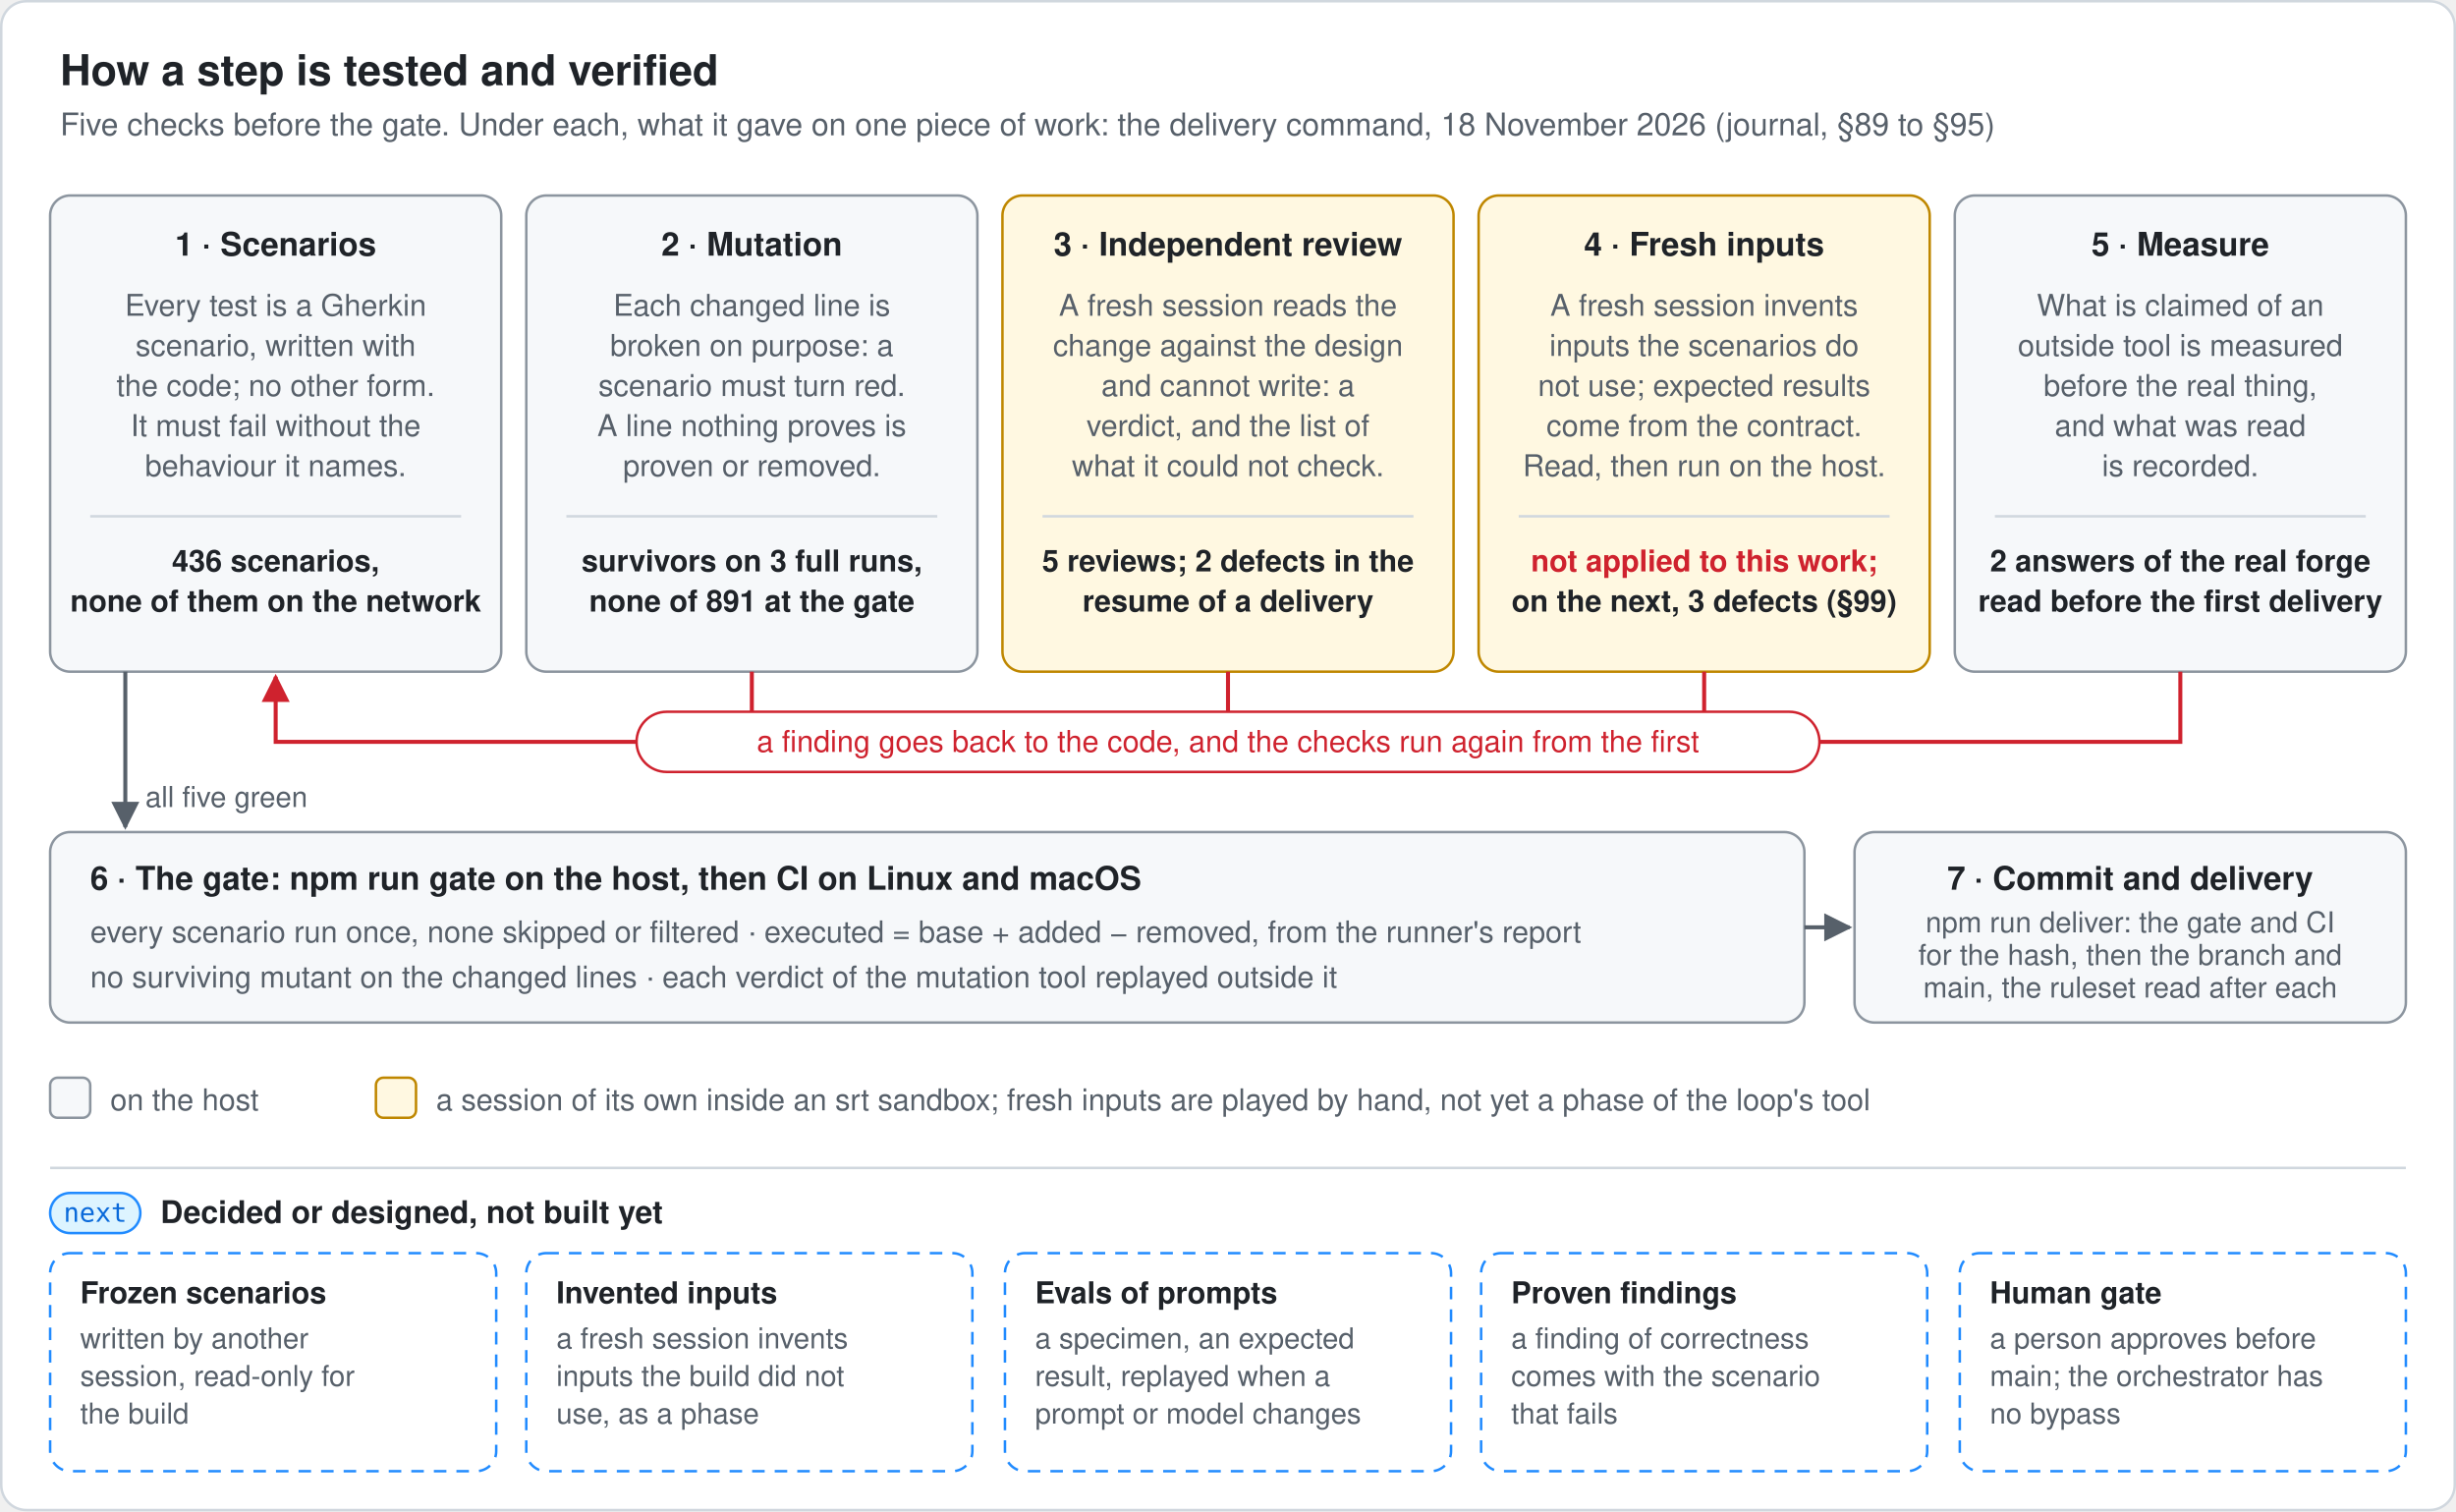
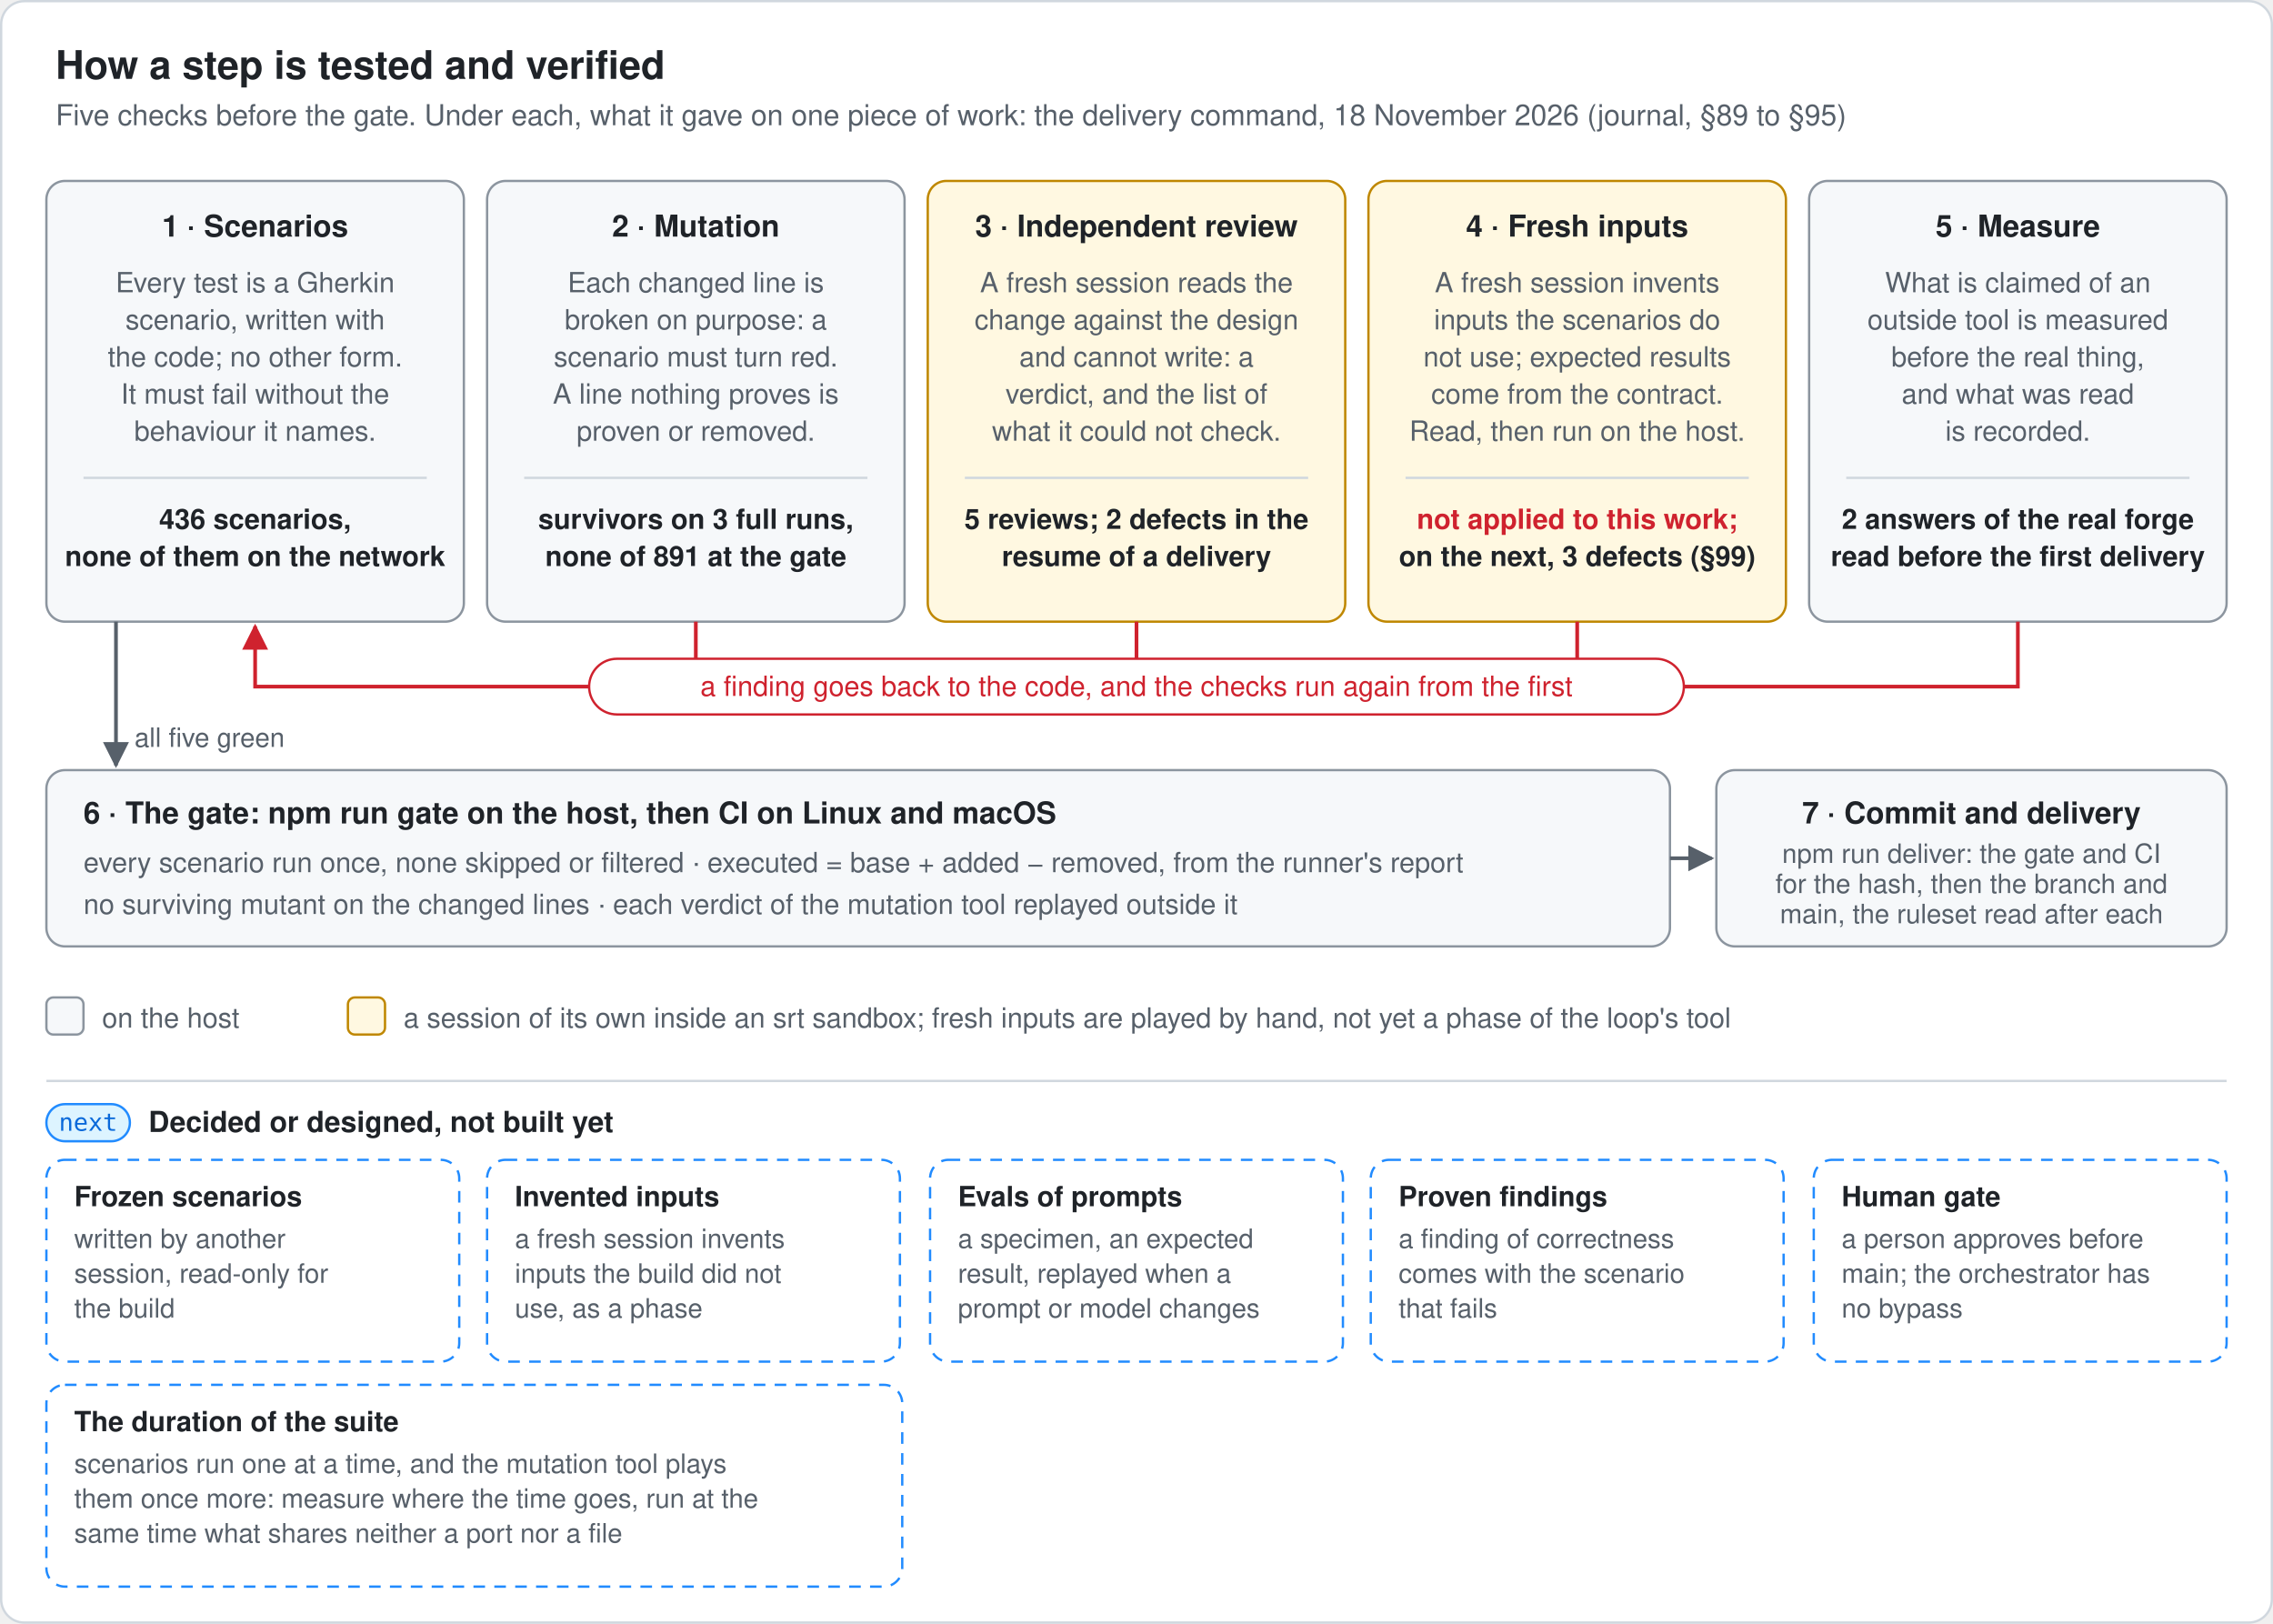
- <svg xmlns="http://www.w3.org/2000/svg" viewBox="0 0 980 603" width="980" height="603" role="img" aria-labelledby="t d" font-family="-apple-system, 'Segoe UI', Helvetica, Arial, sans-serif">
+ <svg xmlns="http://www.w3.org/2000/svg" viewBox="0 0 980 700" width="980" height="700" role="img" aria-labelledby="t d" font-family="-apple-system, 'Segoe UI', Helvetica, Arial, sans-serif">
  <defs>
    <marker id="a" viewBox="0 0 10 10" refX="9" refY="5" markerWidth="7" markerHeight="7" orient="auto-start-reverse">
      <path d="M0 0L10 5L0 10z" fill="#57606a" />
    </marker>
    <marker id="r" viewBox="0 0 10 10" refX="9" refY="5" markerWidth="7" markerHeight="7" orient="auto-start-reverse">
      <path d="M0 0L10 5L0 10z" fill="#cf222e" />
    </marker>
  </defs>
-   <rect x="0.5" y="0.5" width="979" height="602" rx="10" fill="#ffffff" stroke="#d0d7de" />
+   <rect x="0.5" y="0.5" width="979" height="699" rx="10" fill="#ffffff" stroke="#d0d7de" />
  <text x="24" y="34" font-size="17" font-weight="600" fill="#1f2328">How a step is tested and verified</text>
  <text x="24" y="54" font-size="12.5" fill="#57606a">Five checks before the gate. Under each, what it gave on one piece of work: the delivery command, 18 November 2026 (journal, §89 to §95)</text>
  <g font-size="12" fill="#57606a">
    <rect x="20" y="78" width="180" height="190" rx="8" fill="#f6f8fa" stroke="#8c959f" />
    <text x="110" y="102" text-anchor="middle" font-weight="600" font-size="13" fill="#1f2328">1 · Scenarios</text>
    <text x="110" y="126" text-anchor="middle">Every test is a Gherkin</text>
    <text x="110" y="142" text-anchor="middle">scenario, written with</text>
    <text x="110" y="158" text-anchor="middle">the code; no other form.</text>
    <text x="110" y="174" text-anchor="middle">It must fail without the</text>
    <text x="110" y="190" text-anchor="middle">behaviour it names.</text>
    <path d="M36 206H184" stroke="#d0d7de" />
    <text x="110" y="228" text-anchor="middle" font-weight="600" fill="#1f2328">436 scenarios,</text>
    <text x="110" y="244" text-anchor="middle" font-weight="600" fill="#1f2328">none of them on the network</text>
    <rect x="210" y="78" width="180" height="190" rx="8" fill="#f6f8fa" stroke="#8c959f" />
    <text x="300" y="102" text-anchor="middle" font-weight="600" font-size="13" fill="#1f2328">2 · Mutation</text>
    <text x="300" y="126" text-anchor="middle">Each changed line is</text>
    <text x="300" y="142" text-anchor="middle">broken on purpose: a</text>
    <text x="300" y="158" text-anchor="middle">scenario must turn red.</text>
    <text x="300" y="174" text-anchor="middle">A line nothing proves is</text>
    <text x="300" y="190" text-anchor="middle">proven or removed.</text>
    <path d="M226 206H374" stroke="#d0d7de" />
    <text x="300" y="228" text-anchor="middle" font-weight="600" fill="#1f2328">survivors on 3 full runs,</text>
    <text x="300" y="244" text-anchor="middle" font-weight="600" fill="#1f2328">none of 891 at the gate</text>
    <rect x="400" y="78" width="180" height="190" rx="8" fill="#fff8e1" stroke="#bf8700" />
    <text x="490" y="102" text-anchor="middle" font-weight="600" font-size="13" fill="#1f2328">3 · Independent review</text>
    <text x="490" y="126" text-anchor="middle">A fresh session reads the</text>
    <text x="490" y="142" text-anchor="middle">change against the design</text>
    <text x="490" y="158" text-anchor="middle">and cannot write: a</text>
    <text x="490" y="174" text-anchor="middle">verdict, and the list of</text>
    <text x="490" y="190" text-anchor="middle">what it could not check.</text>
    <path d="M416 206H564" stroke="#d0d7de" />
    <text x="490" y="228" text-anchor="middle" font-weight="600" fill="#1f2328">5 reviews; 2 defects in the</text>
    <text x="490" y="244" text-anchor="middle" font-weight="600" fill="#1f2328">resume of a delivery</text>
    <rect x="590" y="78" width="180" height="190" rx="8" fill="#fff8e1" stroke="#bf8700" />
    <text x="680" y="102" text-anchor="middle" font-weight="600" font-size="13" fill="#1f2328">4 · Fresh inputs</text>
    <text x="680" y="126" text-anchor="middle">A fresh session invents</text>
    <text x="680" y="142" text-anchor="middle">inputs the scenarios do</text>
    <text x="680" y="158" text-anchor="middle">not use; expected results</text>
    <text x="680" y="174" text-anchor="middle">come from the contract.</text>
    <text x="680" y="190" text-anchor="middle">Read, then run on the host.</text>
    <path d="M606 206H754" stroke="#d0d7de" />
    <text x="680" y="228" text-anchor="middle" font-weight="600" fill="#cf222e">not applied to this work;</text>
    <text x="680" y="244" text-anchor="middle" font-weight="600" fill="#1f2328">on the next, 3 defects (§99)</text>
    <rect x="780" y="78" width="180" height="190" rx="8" fill="#f6f8fa" stroke="#8c959f" />
    <text x="870" y="102" text-anchor="middle" font-weight="600" font-size="13" fill="#1f2328">5 · Measure</text>
    <text x="870" y="126" text-anchor="middle">What is claimed of an</text>
    <text x="870" y="142" text-anchor="middle">outside tool is measured</text>
    <text x="870" y="158" text-anchor="middle">before the real thing,</text>
    <text x="870" y="174" text-anchor="middle">and what was read</text>
    <text x="870" y="190" text-anchor="middle">is recorded.</text>
    <path d="M796 206H944" stroke="#d0d7de" />
    <text x="870" y="228" text-anchor="middle" font-weight="600" fill="#1f2328">2 answers of the real forge</text>
    <text x="870" y="244" text-anchor="middle" font-weight="600" fill="#1f2328">read before the first delivery</text>
  </g>
  <g stroke="#cf222e" stroke-width="1.6" fill="none">
    <path d="M300 268V296" />
    <path d="M490 268V296" />
    <path d="M680 268V296" />
    <path d="M870 268V296H110V270" marker-end="url(#r)" />
  </g>
  <rect x="254" y="284" width="472" height="24" rx="12" fill="#ffffff" stroke="#cf222e" />
  <text x="490" y="300" text-anchor="middle" font-size="12" fill="#cf222e">a finding goes back to the code, and the checks run again from the first</text>
  <path d="M50 268V330" stroke="#57606a" stroke-width="1.6" fill="none" marker-end="url(#a)" />
  <text x="58" y="322" font-size="11.5" fill="#57606a">all five green</text>
  <g font-size="12" fill="#57606a">
    <rect x="20" y="332" width="700" height="76" rx="8" fill="#f6f8fa" stroke="#8c959f" />
    <text x="36" y="355" font-weight="600" font-size="13" fill="#1f2328">6 · The gate: npm run gate on the host, then CI on Linux and macOS</text>
    <text x="36" y="376">every scenario run once, none skipped or filtered · executed = base + added − removed, from the runner's report</text>
    <text x="36" y="394">no surviving mutant on the changed lines · each verdict of the mutation tool replayed outside it</text>
    <rect x="740" y="332" width="220" height="76" rx="8" fill="#f6f8fa" stroke="#8c959f" />
    <text x="850" y="355" text-anchor="middle" font-weight="600" font-size="13" fill="#1f2328">7 · Commit and delivery</text>
    <text x="850" y="372" text-anchor="middle" font-size="11.5">npm run deliver: the gate and CI</text>
    <text x="850" y="385" text-anchor="middle" font-size="11.5">for the hash, then the branch and</text>
    <text x="850" y="398" text-anchor="middle" font-size="11.5">main, the ruleset read after each</text>
  </g>
  <path d="M720 370H738" stroke="#57606a" stroke-width="1.6" fill="none" marker-end="url(#a)" />
  <rect x="20" y="430" width="16" height="16" rx="3" fill="#f6f8fa" stroke="#8c959f" />
  <text x="44" y="443" font-size="12" fill="#57606a">on the host</text>
  <rect x="150" y="430" width="16" height="16" rx="3" fill="#fff8e1" stroke="#bf8700" />
  <text x="174" y="443" font-size="12" fill="#57606a">a session of its own inside an srt sandbox; fresh inputs are played by hand, not yet a phase of the loop's tool</text>
  <path d="M20 466H960" stroke="#d0d7de" />
  <rect x="20" y="476" width="36" height="16" rx="8" fill="#ddf4ff" stroke="#218bff" />
  <text x="38" y="487.5" text-anchor="middle" font-family="ui-monospace, SFMono-Regular, Menlo, monospace" font-size="10.5" fill="#0969da">next</text>
  <text x="64" y="488" font-size="12.5" font-weight="600" fill="#1f2328">Decided or designed, not built yet</text>
  <rect x="20" y="500" width="178" height="87" rx="8" fill="#ffffff" stroke="#218bff" stroke-dasharray="5 4" />
  <text x="32" y="520" font-size="12" font-weight="600" fill="#1f2328">Frozen scenarios</text>
  <text x="32" y="538" font-size="11.5" fill="#57606a">written by another</text>
  <text x="32" y="553" font-size="11.5" fill="#57606a">session, read-only for</text>
  <text x="32" y="568" font-size="11.5" fill="#57606a">the build</text>
  <rect x="210" y="500" width="178" height="87" rx="8" fill="#ffffff" stroke="#218bff" stroke-dasharray="5 4" />
  <text x="222" y="520" font-size="12" font-weight="600" fill="#1f2328">Invented inputs</text>
  <text x="222" y="538" font-size="11.5" fill="#57606a">a fresh session invents</text>
  <text x="222" y="553" font-size="11.5" fill="#57606a">inputs the build did not</text>
  <text x="222" y="568" font-size="11.5" fill="#57606a">use, as a phase</text>
  <rect x="401" y="500" width="178" height="87" rx="8" fill="#ffffff" stroke="#218bff" stroke-dasharray="5 4" />
  <text x="413" y="520" font-size="12" font-weight="600" fill="#1f2328">Evals of prompts</text>
  <text x="413" y="538" font-size="11.5" fill="#57606a">a specimen, an expected</text>
  <text x="413" y="553" font-size="11.5" fill="#57606a">result, replayed when a</text>
  <text x="413" y="568" font-size="11.5" fill="#57606a">prompt or model changes</text>
  <rect x="591" y="500" width="178" height="87" rx="8" fill="#ffffff" stroke="#218bff" stroke-dasharray="5 4" />
  <text x="603" y="520" font-size="12" font-weight="600" fill="#1f2328">Proven findings</text>
  <text x="603" y="538" font-size="11.5" fill="#57606a">a finding of correctness</text>
  <text x="603" y="553" font-size="11.5" fill="#57606a">comes with the scenario</text>
  <text x="603" y="568" font-size="11.5" fill="#57606a">that fails</text>
  <rect x="782" y="500" width="178" height="87" rx="8" fill="#ffffff" stroke="#218bff" stroke-dasharray="5 4" />
  <text x="794" y="520" font-size="12" font-weight="600" fill="#1f2328">Human gate</text>
  <text x="794" y="538" font-size="11.5" fill="#57606a">a person approves before</text>
  <text x="794" y="553" font-size="11.5" fill="#57606a">main; the orchestrator has</text>
  <text x="794" y="568" font-size="11.5" fill="#57606a">no bypass</text>
+   <rect x="20" y="597" width="369" height="87" rx="8" fill="#ffffff" stroke="#218bff" stroke-dasharray="5 4" />
+   <text x="32" y="617" font-size="12" font-weight="600" fill="#1f2328">The duration of the suite</text>
+   <text x="32" y="635" font-size="11.5" fill="#57606a">scenarios run one at a time, and the mutation tool plays</text>
+   <text x="32" y="650" font-size="11.5" fill="#57606a">them once more: measure where the time goes, run at the</text>
+   <text x="32" y="665" font-size="11.5" fill="#57606a">same time what shares neither a port nor a file</text>
</svg>
